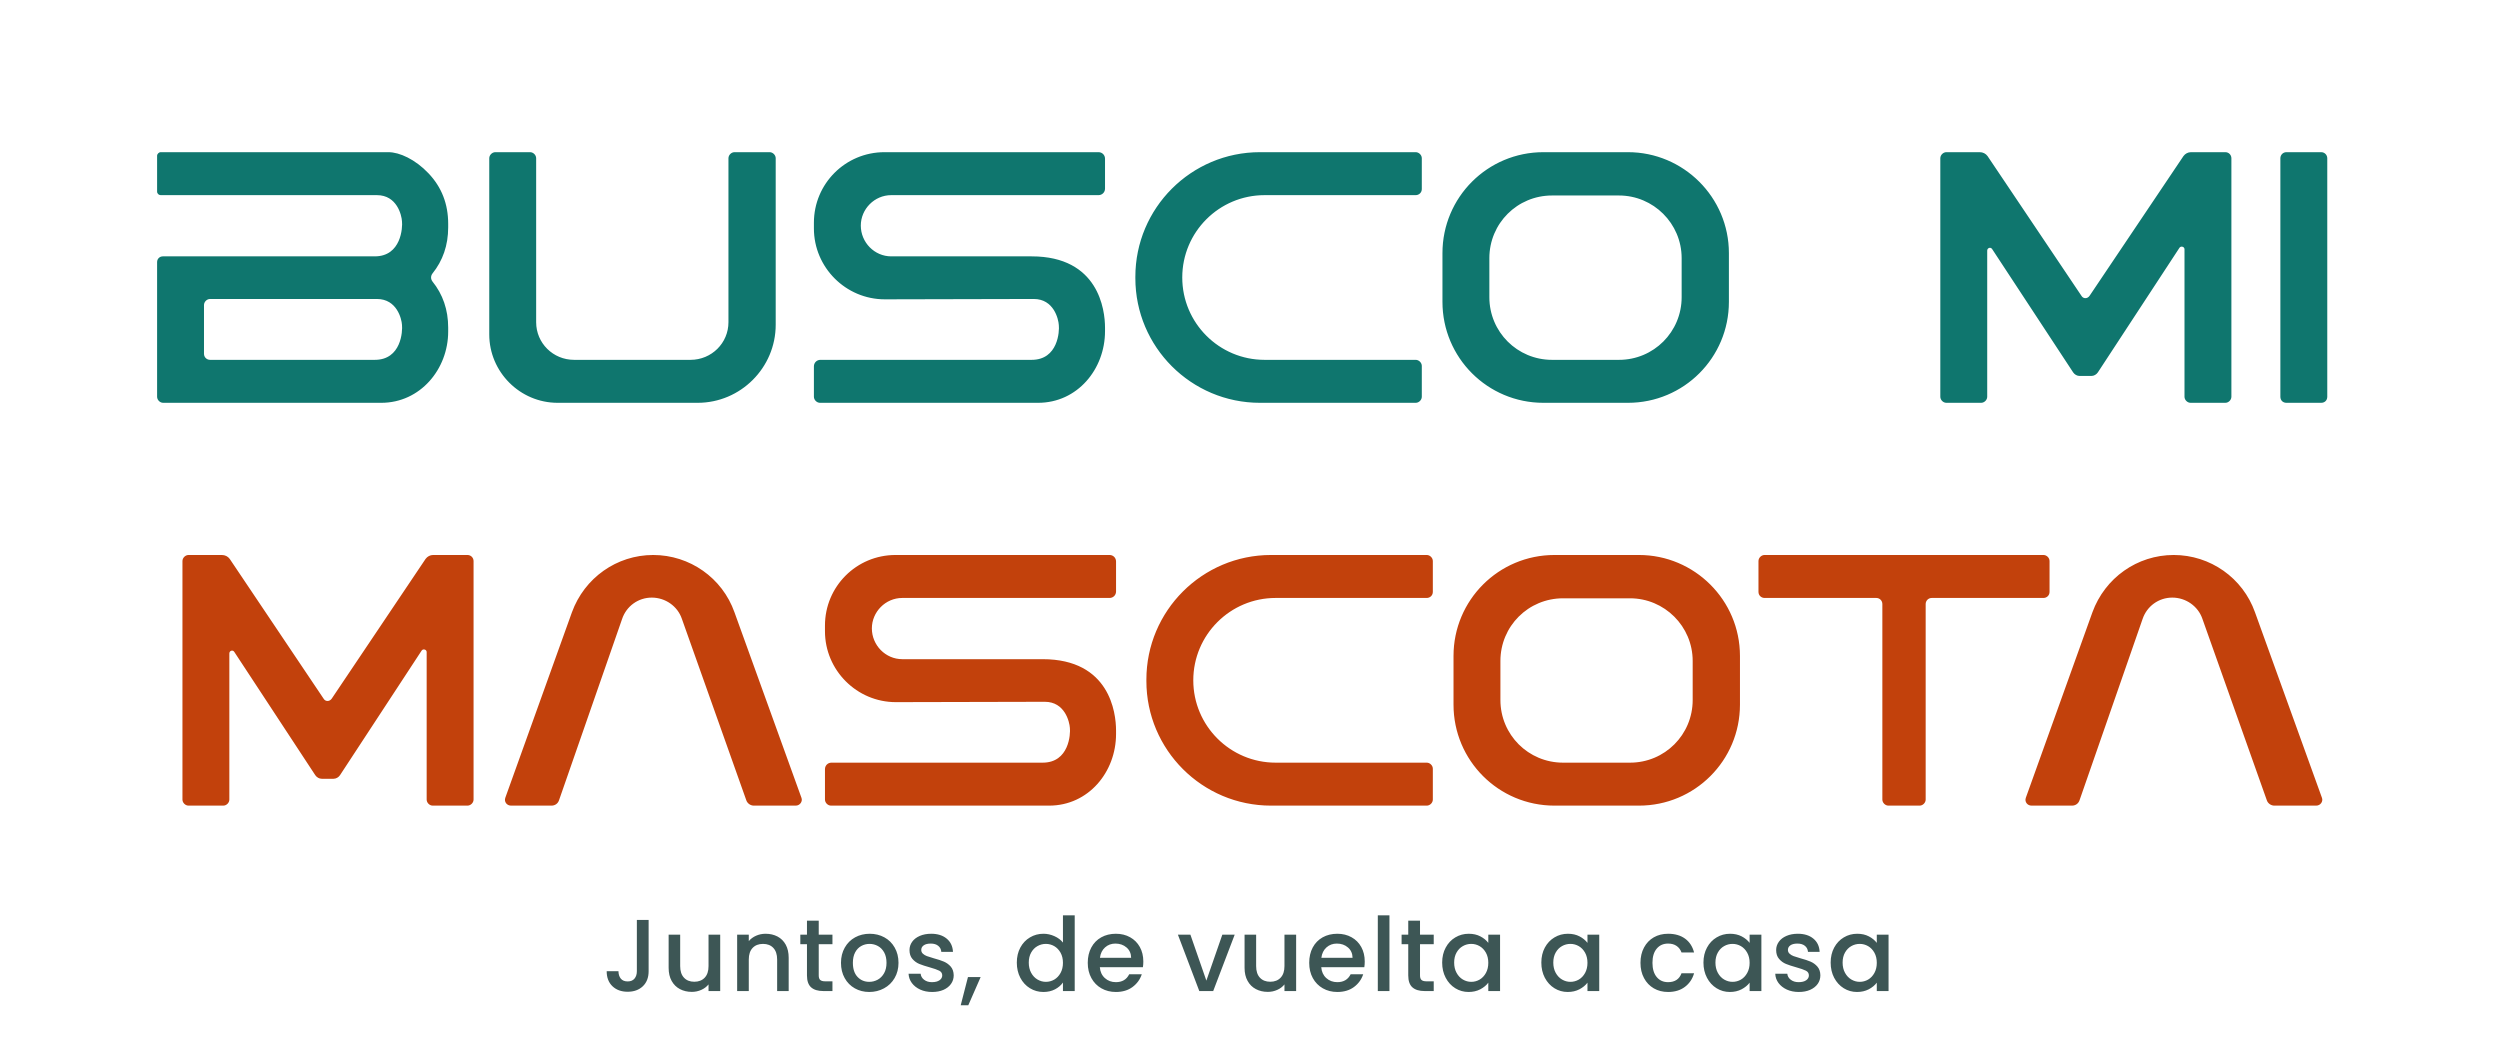
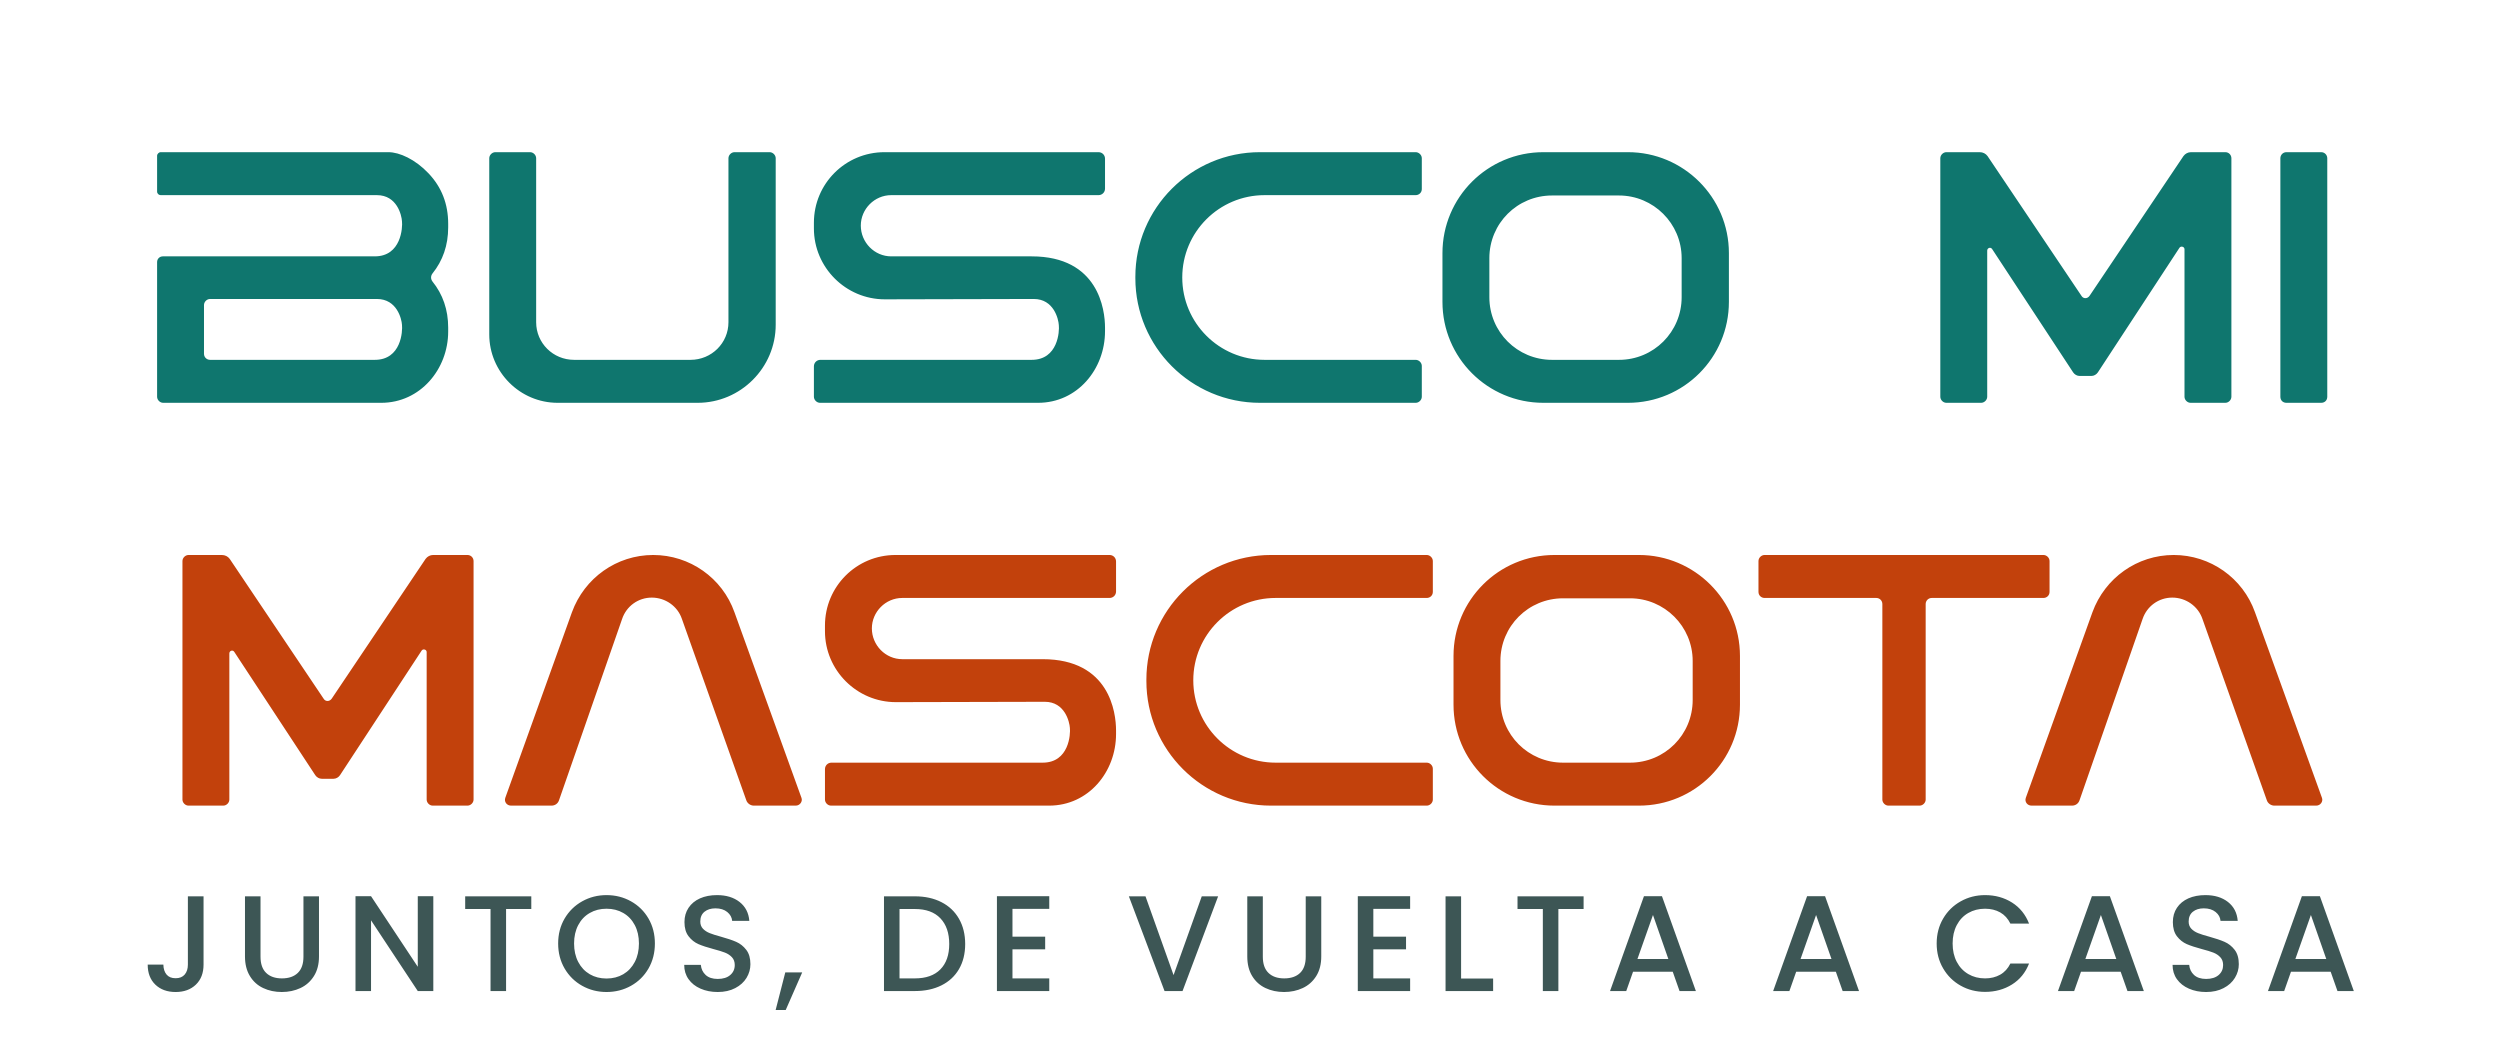
<svg xmlns="http://www.w3.org/2000/svg" viewBox="0 0 782 330" width="782" height="330" role="img" aria-label="Busco mi mascota. Juntos, de vuelta a casa">
  <path fill="#0f766e" d="M140.19 71.12L140.19 70C140.19 63.84 138.18 58.58 134.03 54.21C129.89 49.84 124.96 47.6 121.49 47.6L50.26 47.6C49.7 47.6 49.14 48.16 49.14 48.72L49.14 59.92C49.14 60.59 49.7 61.04 50.26 61.04L117.9 61.04C124.18 61.04 125.63 67.31 125.74 69.22C125.97 71.12 125.52 80.19 117.23 80.19L50.93 80.19C49.92 80.19 49.14 80.98 49.14 81.98L49.14 124.1C49.14 125.1 50.03 126 51.04 126L119.25 126C131.46 126 140.19 115.47 140.19 103.71L140.19 102.48C140.19 96.88 138.51 92.06 135.26 88.03C134.7 87.25 134.7 86.35 135.26 85.57C138.51 81.54 140.19 76.72 140.19 71.12M117.23 112.56L65.71 112.56C64.7 112.56 63.81 111.78 63.81 110.66L63.81 95.42C63.81 94.42 64.7 93.52 65.71 93.52L117.9 93.52C124.18 93.52 125.63 99.79 125.74 101.58C125.97 103.6 125.52 112.56 117.23 112.56M240.74 47.6L229.76 47.6C228.75 47.6 227.86 48.5 227.86 49.5L227.86 100.8C227.86 107.3 222.59 112.56 215.98 112.56L179.58 112.56C172.98 112.56 167.71 107.3 167.71 100.8L167.71 49.5C167.71 48.5 166.82 47.6 165.81 47.6L154.94 47.6C153.94 47.6 153.04 48.5 153.04 49.5L153.04 104.61C153.04 116.37 162.67 126 174.43 126L218.22 126C231.66 126 242.64 115.02 242.64 101.58L242.64 49.5C242.64 48.5 241.74 47.6 240.74 47.6M278.78 80.19C273.52 80.19 269.26 75.82 269.26 70.56C269.26 65.41 273.52 61.04 278.78 61.04L343.63 61.04C344.75 61.04 345.65 60.14 345.65 59.02L345.65 49.62C345.65 48.5 344.75 47.6 343.63 47.6L276.66 47.6C264.45 47.6 254.59 57.46 254.59 69.66L254.59 71.46C254.59 83.66 264.56 93.63 276.77 93.63L323.36 93.52C329.63 93.52 331.09 99.79 331.2 101.7C331.42 103.6 330.98 112.56 322.69 112.56L256.61 112.56C255.49 112.56 254.59 113.46 254.59 114.58L254.59 124.1C254.59 125.1 255.49 126 256.5 126L324.7 126C337.02 126 345.65 115.47 345.65 103.6L345.65 102.48C345.65 96.88 343.63 80.19 322.69 80.19M395.57 61.04L442.83 61.04C443.84 61.04 444.74 60.26 444.74 59.14L444.74 49.5C444.74 48.5 443.84 47.6 442.83 47.6L394.11 47.6C372.61 47.6 355.14 65.07 355.14 86.58L355.14 87.02C355.14 108.53 372.61 126 394.11 126L442.83 126C443.84 126 444.74 125.1 444.74 124.1L444.74 114.46C444.74 113.46 443.84 112.56 442.83 112.56L395.57 112.56C381.34 112.56 369.81 101.02 369.81 86.8C369.81 72.58 381.34 61.04 395.57 61.04M509.22 47.6L482.78 47.6C465.31 47.6 451.2 61.71 451.2 79.18L451.2 94.42C451.2 111.89 465.31 126 482.78 126L509.22 126C526.69 126 540.8 111.89 540.8 94.42L540.8 79.18C540.8 61.71 526.58 47.6 509.22 47.6M526.02 92.96C526.02 103.82 517.28 112.56 506.42 112.56L485.47 112.56C474.61 112.56 465.87 103.82 465.87 92.96L465.87 80.75C465.87 69.89 474.61 61.15 485.47 61.15L506.42 61.15C517.17 61.15 526.02 69.89 526.02 80.75M685.33 47.6C684.43 47.6 683.54 48.05 682.98 48.83L653.63 92.51C652.96 93.52 651.62 93.52 651.06 92.51L621.71 48.83C621.15 48.05 620.26 47.6 619.25 47.6L608.83 47.6C607.82 47.6 606.93 48.5 606.93 49.5L606.93 124.1C606.93 125.1 607.82 126 608.83 126L619.7 126C620.7 126 621.6 125.1 621.6 124.1L621.6 78.4C621.6 77.5 622.72 77.17 623.17 77.95L648.48 116.48C648.93 117.15 649.71 117.6 650.5 117.6L654.19 117.6C654.98 117.6 655.76 117.15 656.21 116.48L681.74 77.5C682.19 76.83 683.31 77.17 683.31 77.95L683.31 124.1C683.31 125.1 684.21 126 685.22 126L696.08 126C697.09 126 697.98 125.1 697.98 124.1L697.98 49.5C697.98 48.5 697.2 47.6 696.08 47.6M726.06 126C727.18 126 727.97 125.22 727.97 124.1L727.97 49.5C727.97 48.5 727.18 47.6 726.06 47.6L715.2 47.6C714.08 47.6 713.3 48.5 713.3 49.5L713.3 124.1C713.3 125.22 714.08 126 715.2 126" />
  <path fill="#c2410c" d="M135.47 173.6C134.58 173.6 133.68 174.05 133.12 174.83L103.78 218.51C103.1 219.52 101.76 219.52 101.2 218.51L71.86 174.83C71.3 174.05 70.4 173.6 69.39 173.6L58.98 173.6C57.97 173.6 57.07 174.5 57.07 175.5L57.07 250.1C57.07 251.1 57.97 252 58.98 252L69.84 252C70.85 252 71.74 251.1 71.74 250.1L71.74 204.4C71.74 203.5 72.86 203.17 73.31 203.95L98.62 242.48C99.07 243.15 99.86 243.6 100.64 243.6L104.34 243.6C105.12 243.6 105.9 243.15 106.35 242.48L131.89 203.5C132.34 202.83 133.46 203.17 133.46 203.95L133.46 250.1C133.46 251.1 134.35 252 135.36 252L146.22 252C147.23 252 148.13 251.1 148.13 250.1L148.13 175.5C148.13 174.5 147.34 173.6 146.22 173.6M250.69 249.54L229.74 191.52C225.94 180.77 215.74 173.6 204.32 173.6C192.9 173.6 182.82 180.77 178.9 191.52L158.06 249.54C157.62 250.77 158.51 252 159.86 252L172.51 252C173.63 252 174.53 251.33 174.86 250.32L194.58 193.65C195.92 189.62 199.62 186.93 203.87 186.93C208.13 186.93 211.94 189.62 213.28 193.54L233.44 250.32C233.78 251.33 234.78 252 235.79 252L248.9 252C250.24 252 251.14 250.66 250.69 249.54M282.24 206.19C276.98 206.19 272.72 201.82 272.72 196.56C272.72 191.41 276.98 187.04 282.24 187.04L347.09 187.04C348.21 187.04 349.1 186.14 349.1 185.02L349.1 175.62C349.1 174.5 348.21 173.6 347.09 173.6L280.11 173.6C267.9 173.6 258.05 183.46 258.05 195.66L258.05 197.46C258.05 209.66 268.02 219.63 280.22 219.63L326.82 219.52C333.09 219.52 334.54 225.79 334.66 227.7C334.88 229.6 334.43 238.56 326.14 238.56L260.06 238.56C258.94 238.56 258.05 239.46 258.05 240.58L258.05 250.1C258.05 251.1 258.94 252 259.95 252L328.16 252C340.48 252 349.1 241.47 349.1 229.6L349.1 228.48C349.1 222.88 347.09 206.19 326.14 206.19M399.02 187.04L446.29 187.04C447.3 187.04 448.19 186.26 448.19 185.14L448.19 175.5C448.19 174.5 447.3 173.6 446.29 173.6L397.57 173.6C376.06 173.6 358.59 191.07 358.59 212.58L358.59 213.02C358.59 234.53 376.06 252 397.57 252L446.29 252C447.3 252 448.19 251.1 448.19 250.1L448.19 240.46C448.19 239.46 447.3 238.56 446.29 238.56L399.02 238.56C384.8 238.56 373.26 227.02 373.26 212.8C373.26 198.58 384.8 187.04 399.02 187.04M512.67 173.6L486.24 173.6C468.77 173.6 454.66 187.71 454.66 205.18L454.66 220.42C454.66 237.89 468.77 252 486.24 252L512.67 252C530.14 252 544.26 237.89 544.26 220.42L544.26 205.18C544.26 187.71 530.03 173.6 512.67 173.6M529.47 218.96C529.47 229.82 520.74 238.56 509.87 238.56L488.93 238.56C478.06 238.56 469.33 229.82 469.33 218.96L469.33 206.75C469.33 195.89 478.06 187.15 488.93 187.15L509.87 187.15C520.62 187.15 529.47 195.89 529.47 206.75M551.95 173.6C550.94 173.6 550.05 174.5 550.05 175.5L550.05 185.14C550.05 186.26 550.94 187.04 551.95 187.04L586.9 187.04C588.02 187.04 588.8 187.94 588.8 188.94L588.8 250.1C588.8 251.1 589.7 252 590.7 252L600.45 252C601.46 252 602.35 251.1 602.35 250.1L602.35 188.94C602.35 187.94 603.14 187.04 604.26 187.04L639.2 187.04C640.21 187.04 641.1 186.26 641.1 185.14L641.1 175.5C641.1 174.5 640.21 173.6 639.2 173.6M726.3 249.54L705.36 191.52C701.55 180.77 691.36 173.6 679.94 173.6C668.51 173.6 658.43 180.77 654.51 191.52L633.68 249.54C633.23 250.77 634.13 252 635.47 252L648.13 252C649.25 252 650.14 251.33 650.48 250.32L670.19 193.65C671.54 189.62 675.23 186.93 679.49 186.93C683.74 186.93 687.55 189.62 688.9 193.54L709.06 250.32C709.39 251.33 710.4 252 711.41 252L724.51 252C725.86 252 726.75 250.66 726.3 249.54" />
-   <path fill="#3d5655" d="M199.21 287.76L202.89 287.76L202.89 303.79Q202.89 306.77 201.08 308.5Q199.27 310.22 196.33 310.22L196.33 310.22Q193.38 310.22 191.58 308.5Q189.77 306.77 189.77 303.79L189.77 303.79L193.45 303.79Q193.48 305.26 194.2 306.13Q194.92 306.99 196.33 306.99L196.33 306.99Q197.74 306.99 198.47 306.11Q199.21 305.23 199.21 303.79L199.21 303.79L199.21 287.76M221.63 292.37L225.28 292.37L225.28 310L221.63 310L221.63 307.92Q220.76 309.01 219.37 309.63Q217.98 310.26 216.41 310.26L216.41 310.26Q214.33 310.26 212.68 309.39Q211.04 308.53 210.09 306.83Q209.15 305.14 209.15 302.74L209.15 302.74L209.15 292.37L212.76 292.37L212.76 302.19Q212.76 304.56 213.95 305.82Q215.13 307.09 217.18 307.09L217.18 307.09Q219.23 307.09 220.43 305.82Q221.63 304.56 221.63 302.19L221.63 302.19L221.63 292.37M239.47 292.08Q241.55 292.08 243.2 292.94Q244.85 293.81 245.78 295.5Q246.7 297.2 246.7 299.6L246.7 299.6L246.7 310L243.09 310L243.09 300.14Q243.09 297.78 241.9 296.51Q240.72 295.25 238.67 295.25L238.67 295.25Q236.62 295.25 235.42 296.51Q234.22 297.78 234.22 300.14L234.22 300.14L234.22 310L230.58 310L230.58 292.37L234.22 292.37L234.22 294.38Q235.12 293.3 236.51 292.69Q237.9 292.08 239.47 292.08L239.47 292.08M260.39 295.34L256.1 295.34L256.1 305.1Q256.1 306.1 256.56 306.53Q257.03 306.96 258.15 306.96L258.15 306.96L260.39 306.96L260.39 310L257.51 310Q255.04 310 253.73 308.85Q252.42 307.7 252.42 305.1L252.42 305.1L252.42 295.34L250.34 295.34L250.34 292.37L252.42 292.37L252.42 287.98L256.1 287.98L256.1 292.37L260.39 292.37L260.39 295.34M271.9 310.29Q269.4 310.29 267.38 309.15Q265.37 308.02 264.22 305.95Q263.06 303.89 263.06 301.17L263.06 301.17Q263.06 298.48 264.25 296.4Q265.43 294.32 267.48 293.2Q269.53 292.08 272.06 292.08L272.06 292.08Q274.58 292.08 276.63 293.2Q278.68 294.32 279.86 296.4Q281.05 298.48 281.05 301.17L281.05 301.17Q281.05 303.86 279.83 305.94Q278.62 308.02 276.52 309.15Q274.42 310.29 271.9 310.29L271.9 310.29M271.9 307.12Q273.3 307.12 274.54 306.45Q275.77 305.78 276.54 304.43Q277.3 303.09 277.3 301.17L277.3 301.17Q277.3 299.25 276.57 297.92Q275.83 296.59 274.62 295.92Q273.4 295.25 271.99 295.25L271.99 295.25Q270.58 295.25 269.38 295.92Q268.18 296.59 267.48 297.92Q266.78 299.25 266.78 301.17L266.78 301.17Q266.78 304.02 268.23 305.57Q269.69 307.12 271.9 307.12L271.9 307.12M291.56 310.29Q289.48 310.29 287.84 309.54Q286.19 308.78 285.23 307.49Q284.27 306.19 284.2 304.59L284.2 304.59L287.98 304.59Q288.08 305.71 289.05 306.46Q290.03 307.22 291.5 307.22L291.5 307.22Q293.04 307.22 293.88 306.62Q294.73 306.03 294.73 305.1L294.73 305.1Q294.73 304.11 293.79 303.63Q292.84 303.15 290.8 302.58L290.8 302.58Q288.81 302.03 287.56 301.52Q286.32 301.01 285.4 299.95Q284.49 298.9 284.49 297.17L284.49 297.17Q284.49 295.76 285.32 294.59Q286.16 293.42 287.71 292.75Q289.26 292.08 291.28 292.08L291.28 292.08Q294.28 292.08 296.12 293.6Q297.96 295.12 298.09 297.74L298.09 297.74L294.44 297.74Q294.35 296.56 293.48 295.86Q292.62 295.15 291.15 295.15L291.15 295.15Q289.71 295.15 288.94 295.7Q288.17 296.24 288.17 297.14L288.17 297.14Q288.17 297.84 288.68 298.32Q289.2 298.8 289.93 299.07Q290.67 299.34 292.11 299.76L292.11 299.76Q294.03 300.27 295.26 300.8Q296.49 301.33 297.39 302.35Q298.28 303.38 298.32 305.07L298.32 305.07Q298.32 306.58 297.48 307.76Q296.65 308.94 295.13 309.62Q293.61 310.29 291.56 310.29L291.56 310.29M302.78 305.62L306.75 305.62L302.88 314.45L300.51 314.45L302.78 305.62M318.06 301.1Q318.06 298.45 319.16 296.4Q320.26 294.35 322.17 293.22Q324.07 292.08 326.41 292.08L326.41 292.08Q328.14 292.08 329.82 292.83Q331.5 293.58 332.49 294.83L332.49 294.83L332.49 286.32L336.17 286.32L336.17 310L332.49 310L332.49 307.34Q331.59 308.62 330.01 309.46Q328.42 310.29 326.38 310.29L326.38 310.29Q324.07 310.29 322.17 309.12Q320.26 307.95 319.16 305.86Q318.06 303.76 318.06 301.1L318.06 301.1M332.49 301.17Q332.49 299.34 331.74 298Q330.98 296.66 329.77 295.95Q328.55 295.25 327.14 295.25L327.14 295.25Q325.74 295.25 324.52 295.94Q323.3 296.62 322.55 297.95Q321.8 299.28 321.8 301.1L321.8 301.1Q321.8 302.93 322.55 304.3Q323.3 305.68 324.54 306.4Q325.77 307.12 327.14 307.12L327.14 307.12Q328.55 307.12 329.77 306.42Q330.98 305.71 331.74 304.35Q332.49 302.99 332.49 301.17L332.49 301.17M357.63 300.75Q357.63 301.74 357.5 302.54L357.5 302.54L344.03 302.54Q344.19 304.66 345.6 305.94Q347 307.22 349.05 307.22L349.05 307.22Q352 307.22 353.21 304.75L353.21 304.75L357.15 304.75Q356.35 307.18 354.25 308.74Q352.16 310.29 349.05 310.29L349.05 310.29Q346.52 310.29 344.52 309.15Q342.52 308.02 341.39 305.95Q340.25 303.89 340.25 301.17L340.25 301.17Q340.25 298.45 341.36 296.38Q342.46 294.32 344.46 293.2Q346.46 292.08 349.05 292.08L349.05 292.08Q351.55 292.08 353.5 293.17Q355.45 294.26 356.54 296.22Q357.63 298.19 357.63 300.75L357.63 300.75M344.06 299.6L353.82 299.6Q353.79 297.58 352.38 296.37Q350.97 295.15 348.89 295.15L348.89 295.15Q347 295.15 345.66 296.35Q344.32 297.55 344.06 299.6L344.06 299.6M372.36 292.37L377.35 306.74L382.34 292.37L386.21 292.37L379.49 310L375.14 310L368.45 292.37L372.36 292.37M401.78 292.37L405.43 292.37L405.43 310L401.78 310L401.78 307.92Q400.92 309.01 399.53 309.63Q398.14 310.26 396.57 310.26L396.57 310.26Q394.49 310.26 392.84 309.39Q391.19 308.53 390.25 306.83Q389.3 305.14 389.3 302.74L389.3 302.74L389.3 292.37L392.92 292.37L392.92 302.19Q392.92 304.56 394.1 305.82Q395.29 307.09 397.34 307.09L397.34 307.09Q399.38 307.09 400.58 305.82Q401.78 304.56 401.78 302.19L401.78 302.19L401.78 292.37M426.89 300.75Q426.89 301.74 426.76 302.54L426.76 302.54L413.29 302.54Q413.45 304.66 414.86 305.94Q416.27 307.22 418.32 307.22L418.32 307.22Q421.26 307.22 422.48 304.75L422.48 304.75L426.41 304.75Q425.61 307.18 423.52 308.74Q421.42 310.29 418.32 310.29L418.32 310.29Q415.79 310.29 413.79 309.15Q411.79 308.02 410.65 305.95Q409.52 303.89 409.52 301.17L409.52 301.17Q409.52 298.45 410.62 296.38Q411.72 294.32 413.72 293.2Q415.72 292.08 418.32 292.08L418.32 292.08Q420.81 292.08 422.76 293.17Q424.72 294.26 425.8 296.22Q426.89 298.19 426.89 300.75L426.89 300.75M413.32 299.6L423.08 299.6Q423.05 297.58 421.64 296.37Q420.24 295.15 418.16 295.15L418.16 295.15Q416.27 295.15 414.92 296.35Q413.58 297.55 413.32 299.6L413.32 299.6M430.98 286.32L434.62 286.32L434.62 310L430.98 310L430.98 286.32M448.47 295.34L444.18 295.34L444.18 305.1Q444.18 306.1 444.64 306.53Q445.11 306.96 446.23 306.96L446.23 306.96L448.47 306.96L448.47 310L445.59 310Q443.12 310 441.81 308.85Q440.5 307.7 440.5 305.1L440.5 305.1L440.5 295.34L438.42 295.34L438.42 292.37L440.5 292.37L440.5 287.98L444.18 287.98L444.18 292.37L448.47 292.37L448.47 295.34M451.11 301.1Q451.11 298.45 452.22 296.4Q453.32 294.35 455.22 293.22Q457.13 292.08 459.43 292.08L459.43 292.08Q461.51 292.08 463.06 292.9Q464.62 293.71 465.54 294.93L465.54 294.93L465.54 292.37L469.22 292.37L469.22 310L465.54 310L465.54 307.38Q464.62 308.62 463.02 309.46Q461.42 310.29 459.37 310.29L459.37 310.29Q457.1 310.29 455.21 309.12Q453.32 307.95 452.22 305.86Q451.11 303.76 451.11 301.1L451.11 301.1M465.54 301.17Q465.54 299.34 464.79 298Q464.04 296.66 462.82 295.95Q461.61 295.25 460.2 295.25L460.2 295.25Q458.79 295.25 457.58 295.94Q456.36 296.62 455.61 297.95Q454.86 299.28 454.86 301.1L454.86 301.1Q454.86 302.93 455.61 304.3Q456.36 305.68 457.59 306.4Q458.82 307.12 460.2 307.12L460.2 307.12Q461.61 307.12 462.82 306.42Q464.04 305.71 464.79 304.35Q465.54 302.99 465.54 301.17L465.54 301.17M482.13 301.1Q482.13 298.45 483.23 296.4Q484.34 294.35 486.24 293.22Q488.14 292.08 490.45 292.08L490.45 292.08Q492.53 292.08 494.08 292.9Q495.63 293.71 496.56 294.93L496.56 294.93L496.56 292.37L500.24 292.37L500.24 310L496.56 310L496.56 307.38Q495.63 308.62 494.03 309.46Q492.43 310.29 490.38 310.29L490.38 310.29Q488.11 310.29 486.22 309.12Q484.34 307.95 483.23 305.86Q482.13 303.76 482.13 301.1L482.13 301.1M496.56 301.17Q496.56 299.34 495.81 298Q495.06 296.66 493.84 295.95Q492.62 295.25 491.22 295.25L491.22 295.25Q489.81 295.25 488.59 295.94Q487.38 296.62 486.62 297.95Q485.87 299.28 485.87 301.1L485.87 301.1Q485.87 302.93 486.62 304.3Q487.38 305.68 488.61 306.4Q489.84 307.12 491.22 307.12L491.22 307.12Q492.62 307.12 493.84 306.42Q495.06 305.71 495.81 304.35Q496.56 302.99 496.56 301.17L496.56 301.17M513.14 301.17Q513.14 298.45 514.25 296.38Q515.35 294.32 517.3 293.2Q519.26 292.08 521.78 292.08L521.78 292.08Q524.98 292.08 527.08 293.6Q529.18 295.12 529.91 297.94L529.91 297.94L525.98 297.94Q525.5 296.62 524.44 295.89Q523.38 295.15 521.78 295.15L521.78 295.15Q519.54 295.15 518.22 296.74Q516.89 298.32 516.89 301.17L516.89 301.17Q516.89 304.02 518.22 305.62Q519.54 307.22 521.78 307.22L521.78 307.22Q524.95 307.22 525.98 304.43L525.98 304.43L529.91 304.43Q529.14 307.12 527.03 308.7Q524.92 310.29 521.78 310.29L521.78 310.29Q519.26 310.29 517.3 309.15Q515.35 308.02 514.25 305.95Q513.14 303.89 513.14 301.17L513.14 301.17M532.84 301.1Q532.84 298.45 533.95 296.4Q535.05 294.35 536.96 293.22Q538.86 292.08 541.16 292.08L541.16 292.08Q543.24 292.08 544.8 292.9Q546.35 293.71 547.28 294.93L547.28 294.93L547.28 292.37L550.96 292.37L550.96 310L547.28 310L547.28 307.38Q546.35 308.62 544.75 309.46Q543.15 310.29 541.1 310.29L541.1 310.29Q538.83 310.29 536.94 309.12Q535.05 307.95 533.95 305.86Q532.84 303.76 532.84 301.1L532.84 301.1M547.28 301.17Q547.28 299.34 546.52 298Q545.77 296.66 544.56 295.95Q543.34 295.25 541.93 295.25L541.93 295.25Q540.52 295.25 539.31 295.94Q538.09 296.62 537.34 297.95Q536.59 299.28 536.59 301.1L536.59 301.1Q536.59 302.93 537.34 304.3Q538.09 305.68 539.32 306.4Q540.56 307.12 541.93 307.12L541.93 307.12Q543.34 307.12 544.56 306.42Q545.77 305.71 546.52 304.35Q547.28 302.99 547.28 301.17L547.28 301.17M562.66 310.29Q560.58 310.29 558.93 309.54Q557.28 308.78 556.32 307.49Q555.36 306.19 555.3 304.59L555.3 304.59L559.07 304.59Q559.17 305.71 560.14 306.46Q561.12 307.22 562.59 307.22L562.59 307.22Q564.13 307.22 564.98 306.62Q565.82 306.03 565.82 305.1L565.82 305.1Q565.82 304.11 564.88 303.63Q563.94 303.15 561.89 302.58L561.89 302.58Q559.9 302.03 558.66 301.52Q557.41 301.01 556.5 299.95Q555.58 298.9 555.58 297.17L555.58 297.17Q555.58 295.76 556.42 294.59Q557.25 293.42 558.8 292.75Q560.35 292.08 562.37 292.08L562.37 292.08Q565.38 292.08 567.22 293.6Q569.06 295.12 569.18 297.74L569.18 297.74L565.54 297.74Q565.44 296.56 564.58 295.86Q563.71 295.15 562.24 295.15L562.24 295.15Q560.8 295.15 560.03 295.7Q559.26 296.24 559.26 297.14L559.26 297.14Q559.26 297.84 559.78 298.32Q560.29 298.8 561.02 299.07Q561.76 299.34 563.2 299.76L563.2 299.76Q565.12 300.27 566.35 300.8Q567.58 301.33 568.48 302.35Q569.38 303.38 569.41 305.07L569.41 305.07Q569.41 306.58 568.58 307.76Q567.74 308.94 566.22 309.62Q564.7 310.29 562.66 310.29L562.66 310.29M572.63 301.1Q572.63 298.45 573.73 296.4Q574.84 294.35 576.74 293.22Q578.64 292.08 580.95 292.08L580.95 292.08Q583.03 292.08 584.58 292.9Q586.13 293.71 587.06 294.93L587.06 294.93L587.06 292.37L590.74 292.37L590.74 310L587.06 310L587.06 307.38Q586.13 308.62 584.53 309.46Q582.93 310.29 580.88 310.29L580.88 310.29Q578.61 310.29 576.72 309.12Q574.84 307.95 573.73 305.86Q572.63 303.76 572.63 301.1L572.63 301.1M587.06 301.17Q587.06 299.34 586.31 298Q585.56 296.66 584.34 295.95Q583.12 295.25 581.72 295.25L581.72 295.25Q580.31 295.25 579.09 295.94Q577.88 296.62 577.12 297.95Q576.37 299.28 576.37 301.1L576.37 301.1Q576.37 302.93 577.12 304.3Q577.88 305.68 579.11 306.4Q580.34 307.12 581.72 307.12L581.72 307.12Q583.12 307.12 584.34 306.42Q585.56 305.71 586.31 304.35Q587.06 302.99 587.06 301.17L587.06 301.17" />
+   <path fill="#3d5655" d="M58.77 280.37L63.67 280.37L63.67 301.73Q63.67 305.69 61.26 308Q58.86 310.3 54.93 310.3L54.93 310.3Q51.01 310.3 48.6 308Q46.2 305.69 46.2 301.73L46.2 301.73L51.1 301.73Q51.14 303.69 52.1 304.84Q53.06 305.99 54.93 305.99L54.93 305.99Q56.81 305.99 57.79 304.82Q58.77 303.65 58.77 301.73L58.77 301.73L58.77 280.37M76.63 280.37L81.49 280.37L81.49 299.26Q81.49 302.63 83.26 304.33Q85.03 306.04 88.18 306.04L88.18 306.04Q91.38 306.04 93.15 304.33Q94.92 302.63 94.92 299.26L94.92 299.26L94.92 280.37L99.78 280.37L99.78 299.17Q99.78 302.8 98.2 305.31Q96.62 307.83 93.98 309.06Q91.34 310.3 88.14 310.3L88.14 310.3Q84.94 310.3 82.32 309.06Q79.7 307.83 78.17 305.31Q76.63 302.8 76.63 299.17L76.63 299.17L76.63 280.37M135.54 280.33L135.54 310L130.68 310L116.06 287.88L116.06 310L111.2 310L111.2 280.33L116.06 280.33L130.68 302.41L130.68 280.33L135.54 280.33M145.51 280.37L166.19 280.37L166.19 284.34L158.3 284.34L158.3 310L153.44 310L153.44 284.34L145.51 284.34L145.51 280.37M189.72 310.3Q185.58 310.3 182.11 308.36Q178.64 306.42 176.61 302.95Q174.59 299.47 174.59 295.12L174.59 295.12Q174.59 290.78 176.61 287.32Q178.64 283.87 182.11 281.93Q185.58 279.99 189.72 279.99L189.72 279.99Q193.9 279.99 197.37 281.93Q200.84 283.87 202.85 287.32Q204.85 290.78 204.85 295.12L204.85 295.12Q204.85 299.47 202.85 302.95Q200.84 306.42 197.37 308.36Q193.9 310.3 189.72 310.3L189.72 310.3M189.72 306.08Q192.66 306.08 194.96 304.74Q197.26 303.39 198.56 300.9Q199.86 298.41 199.86 295.12L199.86 295.12Q199.86 291.84 198.56 289.37Q197.26 286.9 194.96 285.58Q192.66 284.25 189.72 284.25L189.72 284.25Q186.78 284.25 184.48 285.58Q182.17 286.9 180.87 289.37Q179.57 291.84 179.57 295.12L179.57 295.12Q179.57 298.41 180.87 300.9Q182.17 303.39 184.48 304.74Q186.78 306.08 189.72 306.08L189.72 306.08M224.5 310.3Q221.52 310.3 219.13 309.25Q216.74 308.21 215.38 306.29Q214.02 304.37 214.02 301.82L214.02 301.82L219.22 301.82Q219.39 303.73 220.73 304.97Q222.07 306.21 224.5 306.21L224.5 306.21Q227.02 306.21 228.42 304.99Q229.83 303.78 229.83 301.86L229.83 301.86Q229.83 300.37 228.96 299.43Q228.08 298.49 226.78 297.98Q225.48 297.47 223.18 296.87L223.18 296.87Q220.28 296.1 218.47 295.32Q216.66 294.53 215.38 292.86Q214.1 291.2 214.1 288.43L214.1 288.43Q214.1 285.87 215.38 283.96Q216.66 282.04 218.96 281.01Q221.26 279.99 224.29 279.99L224.29 279.99Q228.59 279.99 231.34 282.14Q234.09 284.3 234.39 288.05L234.39 288.05L229.02 288.05Q228.89 286.43 227.49 285.28Q226.08 284.13 223.78 284.13L223.78 284.13Q221.69 284.13 220.37 285.19Q219.05 286.26 219.05 288.26L219.05 288.26Q219.05 289.62 219.88 290.5Q220.71 291.37 221.99 291.88Q223.27 292.4 225.48 292.99L225.48 292.99Q228.42 293.8 230.28 294.61Q232.13 295.42 233.43 297.11Q234.73 298.79 234.73 301.6L234.73 301.6Q234.73 303.86 233.52 305.87Q232.3 307.87 229.98 309.08Q227.66 310.3 224.5 310.3L224.5 310.3M245.64 304.16L250.93 304.16L245.77 315.93L242.62 315.93L245.64 304.16M286.18 280.37Q290.91 280.37 294.47 282.19Q298.03 284 299.97 287.39Q301.91 290.78 301.91 295.29L301.91 295.29Q301.91 299.81 299.97 303.14Q298.03 306.46 294.47 308.23Q290.91 310 286.18 310L286.18 310L276.51 310L276.51 280.37L286.18 280.37M286.18 306.04Q291.38 306.04 294.15 303.22Q296.92 300.41 296.92 295.29L296.92 295.29Q296.92 290.14 294.15 287.24Q291.38 284.34 286.18 284.34L286.18 284.34L281.37 284.34L281.37 306.04L286.18 306.04M328.21 284.3L316.7 284.3L316.7 292.99L326.93 292.99L326.93 296.96L316.7 296.96L316.7 306.04L328.21 306.04L328.21 310L311.84 310L311.84 280.33L328.21 280.33L328.21 284.3M375.91 280.37L381.03 280.37L369.9 310L364.27 310L353.11 280.37L358.31 280.37L367.09 305.01L375.91 280.37M390.15 280.37L395.01 280.37L395.01 299.26Q395.01 302.63 396.78 304.33Q398.54 306.04 401.7 306.04L401.7 306.04Q404.9 306.04 406.67 304.33Q408.43 302.63 408.43 299.26L408.43 299.26L408.43 280.37L413.29 280.37L413.29 299.17Q413.29 302.8 411.72 305.31Q410.14 307.83 407.5 309.06Q404.85 310.3 401.66 310.3L401.66 310.3Q398.46 310.3 395.84 309.06Q393.22 307.83 391.68 305.31Q390.15 302.8 390.15 299.17L390.15 299.17L390.15 280.37M441.09 284.3L429.58 284.3L429.58 292.99L439.81 292.99L439.81 296.96L429.58 296.96L429.58 306.04L441.09 306.04L441.09 310L424.72 310L424.72 280.33L441.09 280.33L441.09 284.3M457.03 280.37L457.03 306.08L467.05 306.08L467.05 310L452.17 310L452.17 280.37L457.03 280.37M474.68 280.37L495.35 280.37L495.35 284.34L487.46 284.34L487.46 310L482.6 310L482.6 284.34L474.68 284.34L474.68 280.37M525.36 310L523.23 303.95L510.82 303.95L508.69 310L503.62 310L514.23 280.33L519.86 280.33L530.47 310L525.36 310M512.19 299.98L521.86 299.98L517.05 286.21L512.19 299.98M576.38 310L574.25 303.95L561.85 303.95L559.72 310L554.64 310L565.26 280.33L570.88 280.33L581.5 310L576.38 310M563.21 299.98L572.89 299.98L568.07 286.21L563.21 299.98M605.79 295.12Q605.79 290.78 607.82 287.32Q609.84 283.87 613.32 281.93Q616.79 279.99 620.93 279.99L620.93 279.99Q625.66 279.99 629.35 282.31Q633.03 284.64 634.69 288.9L634.69 288.9L628.85 288.9Q627.7 286.56 625.66 285.4Q623.61 284.25 620.93 284.25L620.93 284.25Q617.99 284.25 615.68 285.58Q613.38 286.9 612.08 289.37Q610.78 291.84 610.78 295.12L610.78 295.12Q610.78 298.41 612.08 300.88Q613.38 303.35 615.68 304.69Q617.99 306.04 620.93 306.04L620.93 306.04Q623.61 306.04 625.66 304.88Q627.7 303.73 628.85 301.39L628.85 301.39L634.69 301.39Q633.03 305.65 629.35 307.95Q625.66 310.26 620.93 310.26L620.93 310.26Q616.75 310.26 613.3 308.32Q609.84 306.38 607.82 302.92Q605.79 299.47 605.79 295.12L605.79 295.12M665.47 310L663.34 303.95L650.94 303.95L648.8 310L643.73 310L654.35 280.33L659.97 280.33L670.59 310L665.47 310M652.3 299.98L661.98 299.98L657.16 286.21L652.3 299.98M690.07 310.3Q687.08 310.3 684.7 309.25Q682.31 308.21 680.94 306.29Q679.58 304.37 679.58 301.82L679.58 301.82L684.78 301.82Q684.95 303.73 686.29 304.97Q687.64 306.21 690.07 306.21L690.07 306.21Q692.58 306.21 693.99 304.99Q695.39 303.78 695.39 301.86L695.39 301.86Q695.39 300.37 694.52 299.43Q693.65 298.49 692.35 297.98Q691.05 297.47 688.74 296.87L688.74 296.87Q685.85 296.1 684.03 295.32Q682.22 294.53 680.94 292.86Q679.67 291.2 679.67 288.43L679.67 288.43Q679.67 285.87 680.94 283.96Q682.22 282.04 684.52 281.01Q686.83 279.99 689.85 279.99L689.85 279.99Q694.16 279.99 696.91 282.14Q699.66 284.3 699.96 288.05L699.96 288.05L694.58 288.05Q694.46 286.43 693.05 285.28Q691.64 284.13 689.34 284.13L689.34 284.13Q687.25 284.13 685.93 285.19Q684.61 286.26 684.61 288.26L684.61 288.26Q684.61 289.62 685.44 290.5Q686.27 291.37 687.55 291.88Q688.83 292.4 691.05 292.99L691.05 292.99Q693.99 293.8 695.84 294.61Q697.7 295.42 699 297.11Q700.3 298.79 700.3 301.6L700.3 301.6Q700.3 303.86 699.08 305.87Q697.87 307.87 695.54 309.08Q693.22 310.3 690.07 310.3L690.07 310.3M731.16 310L729.03 303.95L716.62 303.95L714.49 310L709.42 310L720.03 280.33L725.66 280.33L736.27 310L731.16 310M717.99 299.98L727.66 299.98L722.85 286.21L717.99 299.98" />
</svg>
